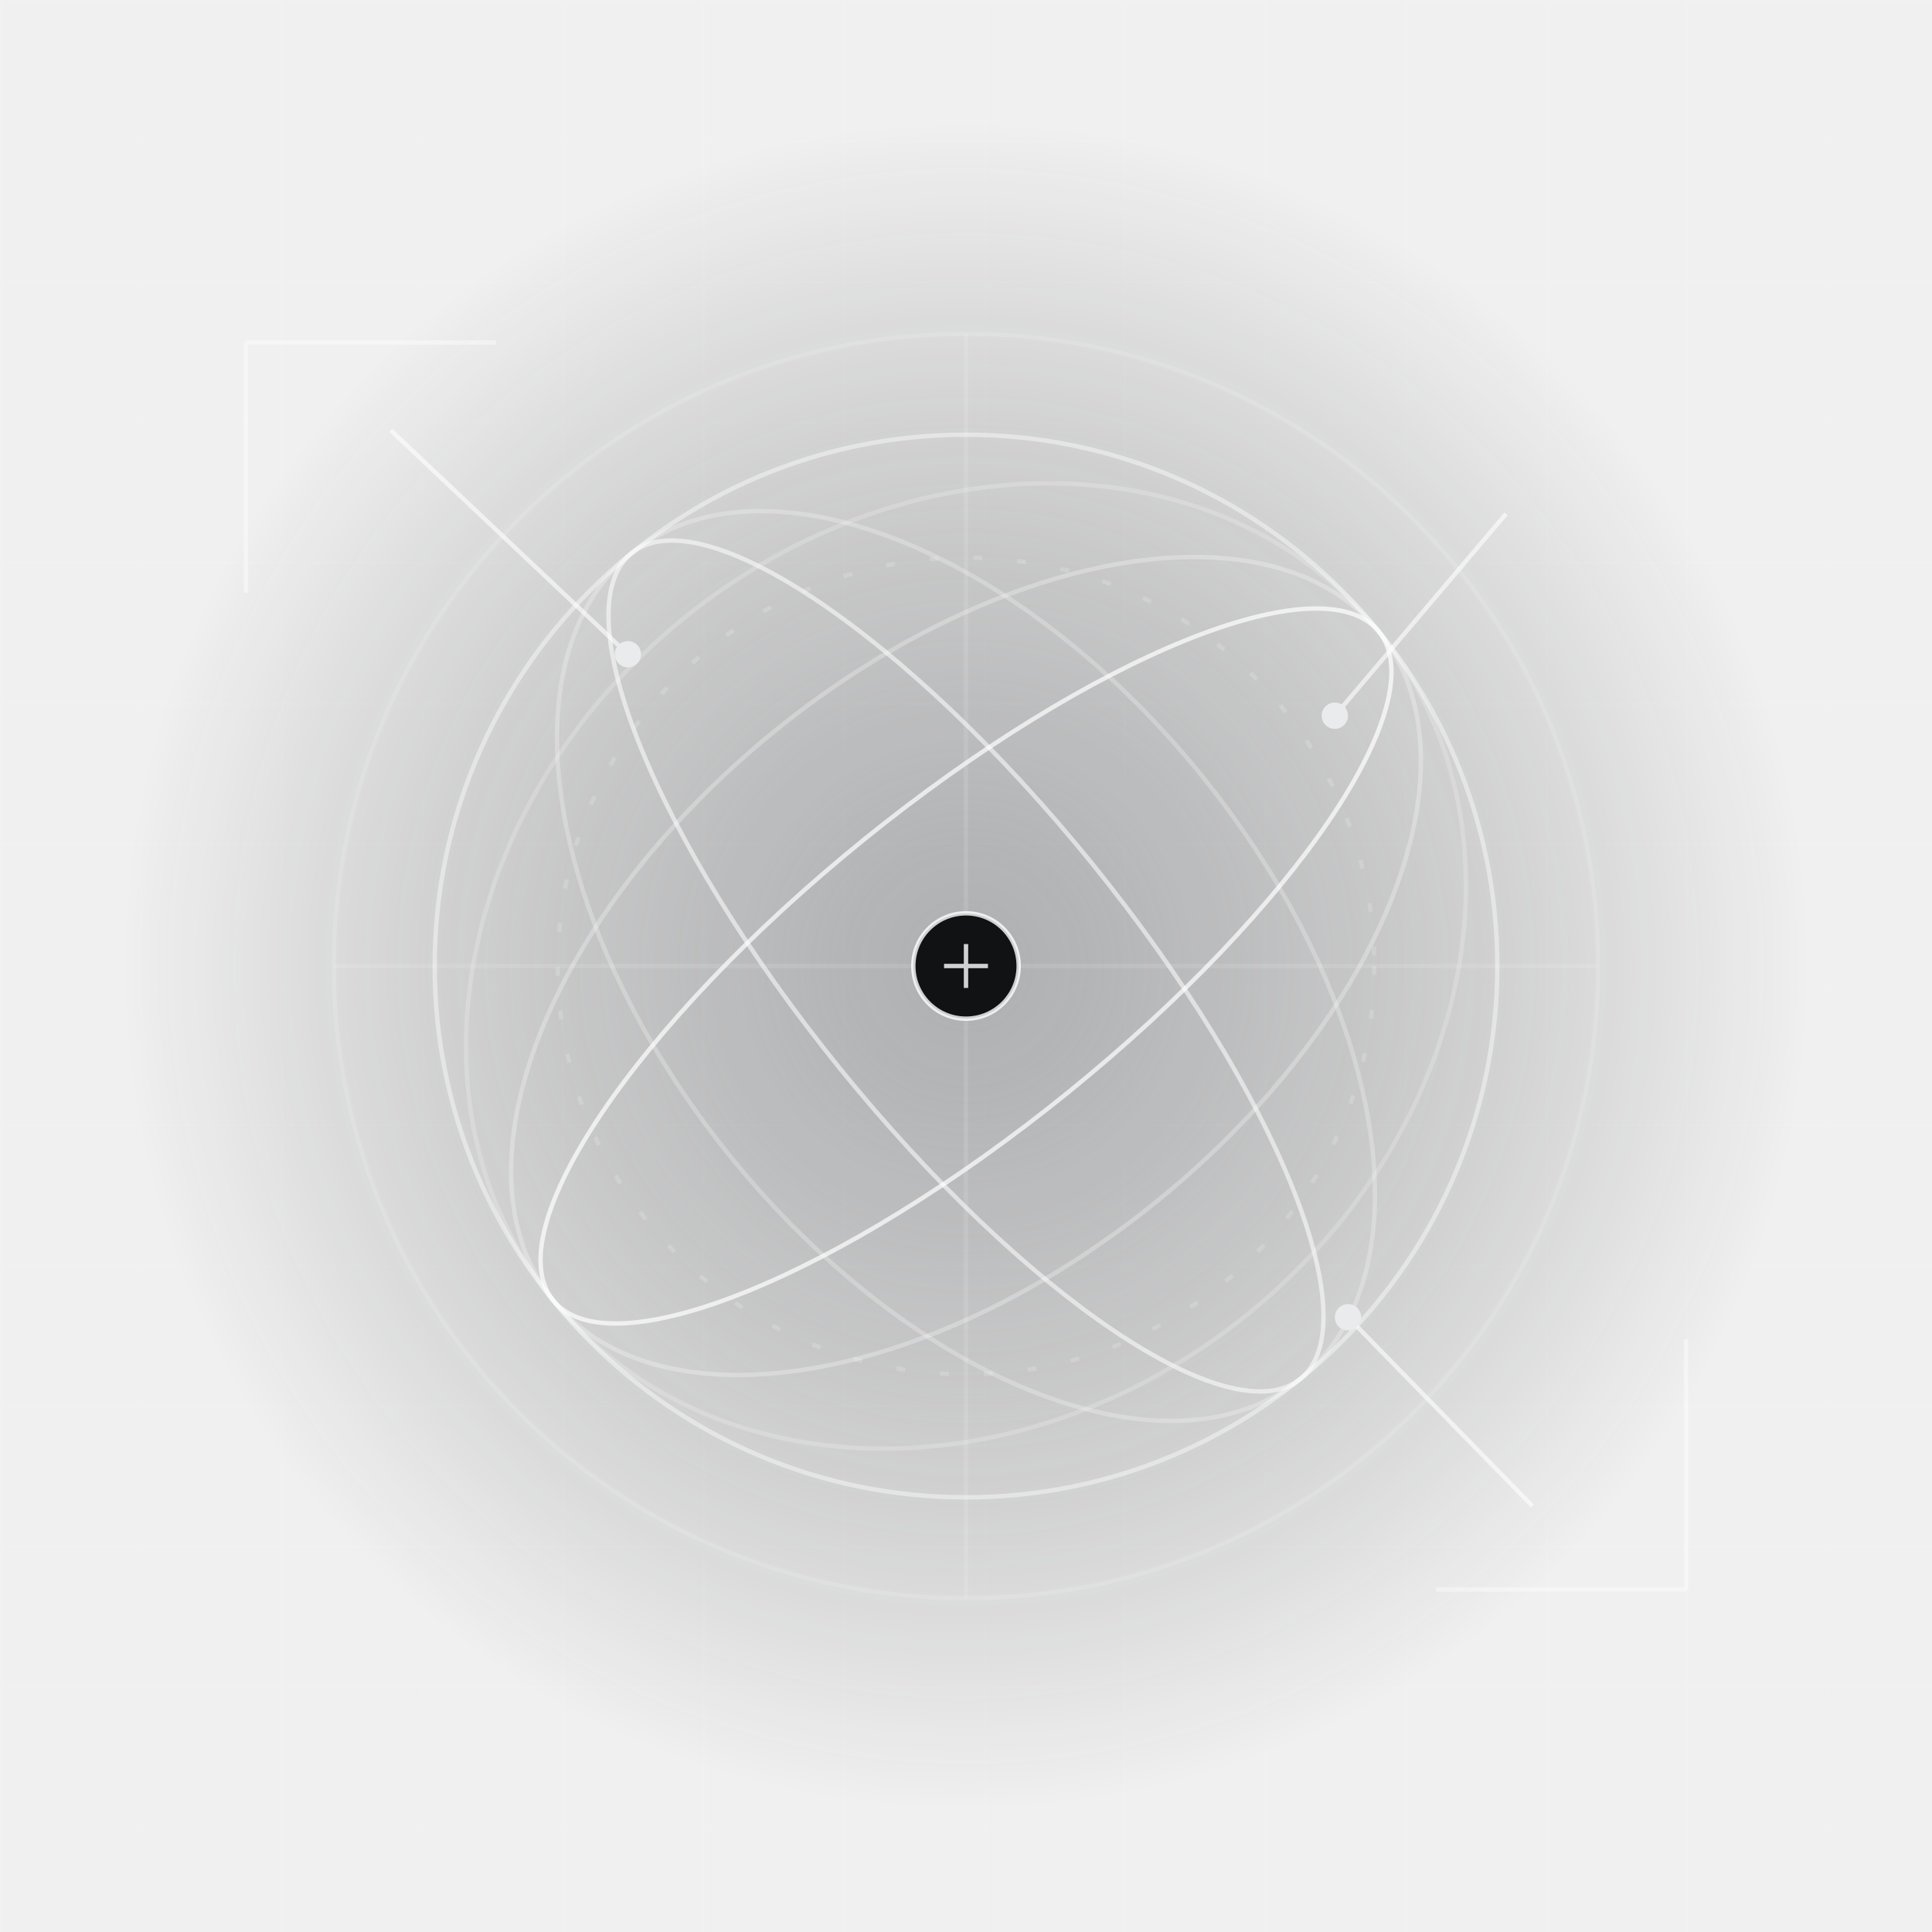
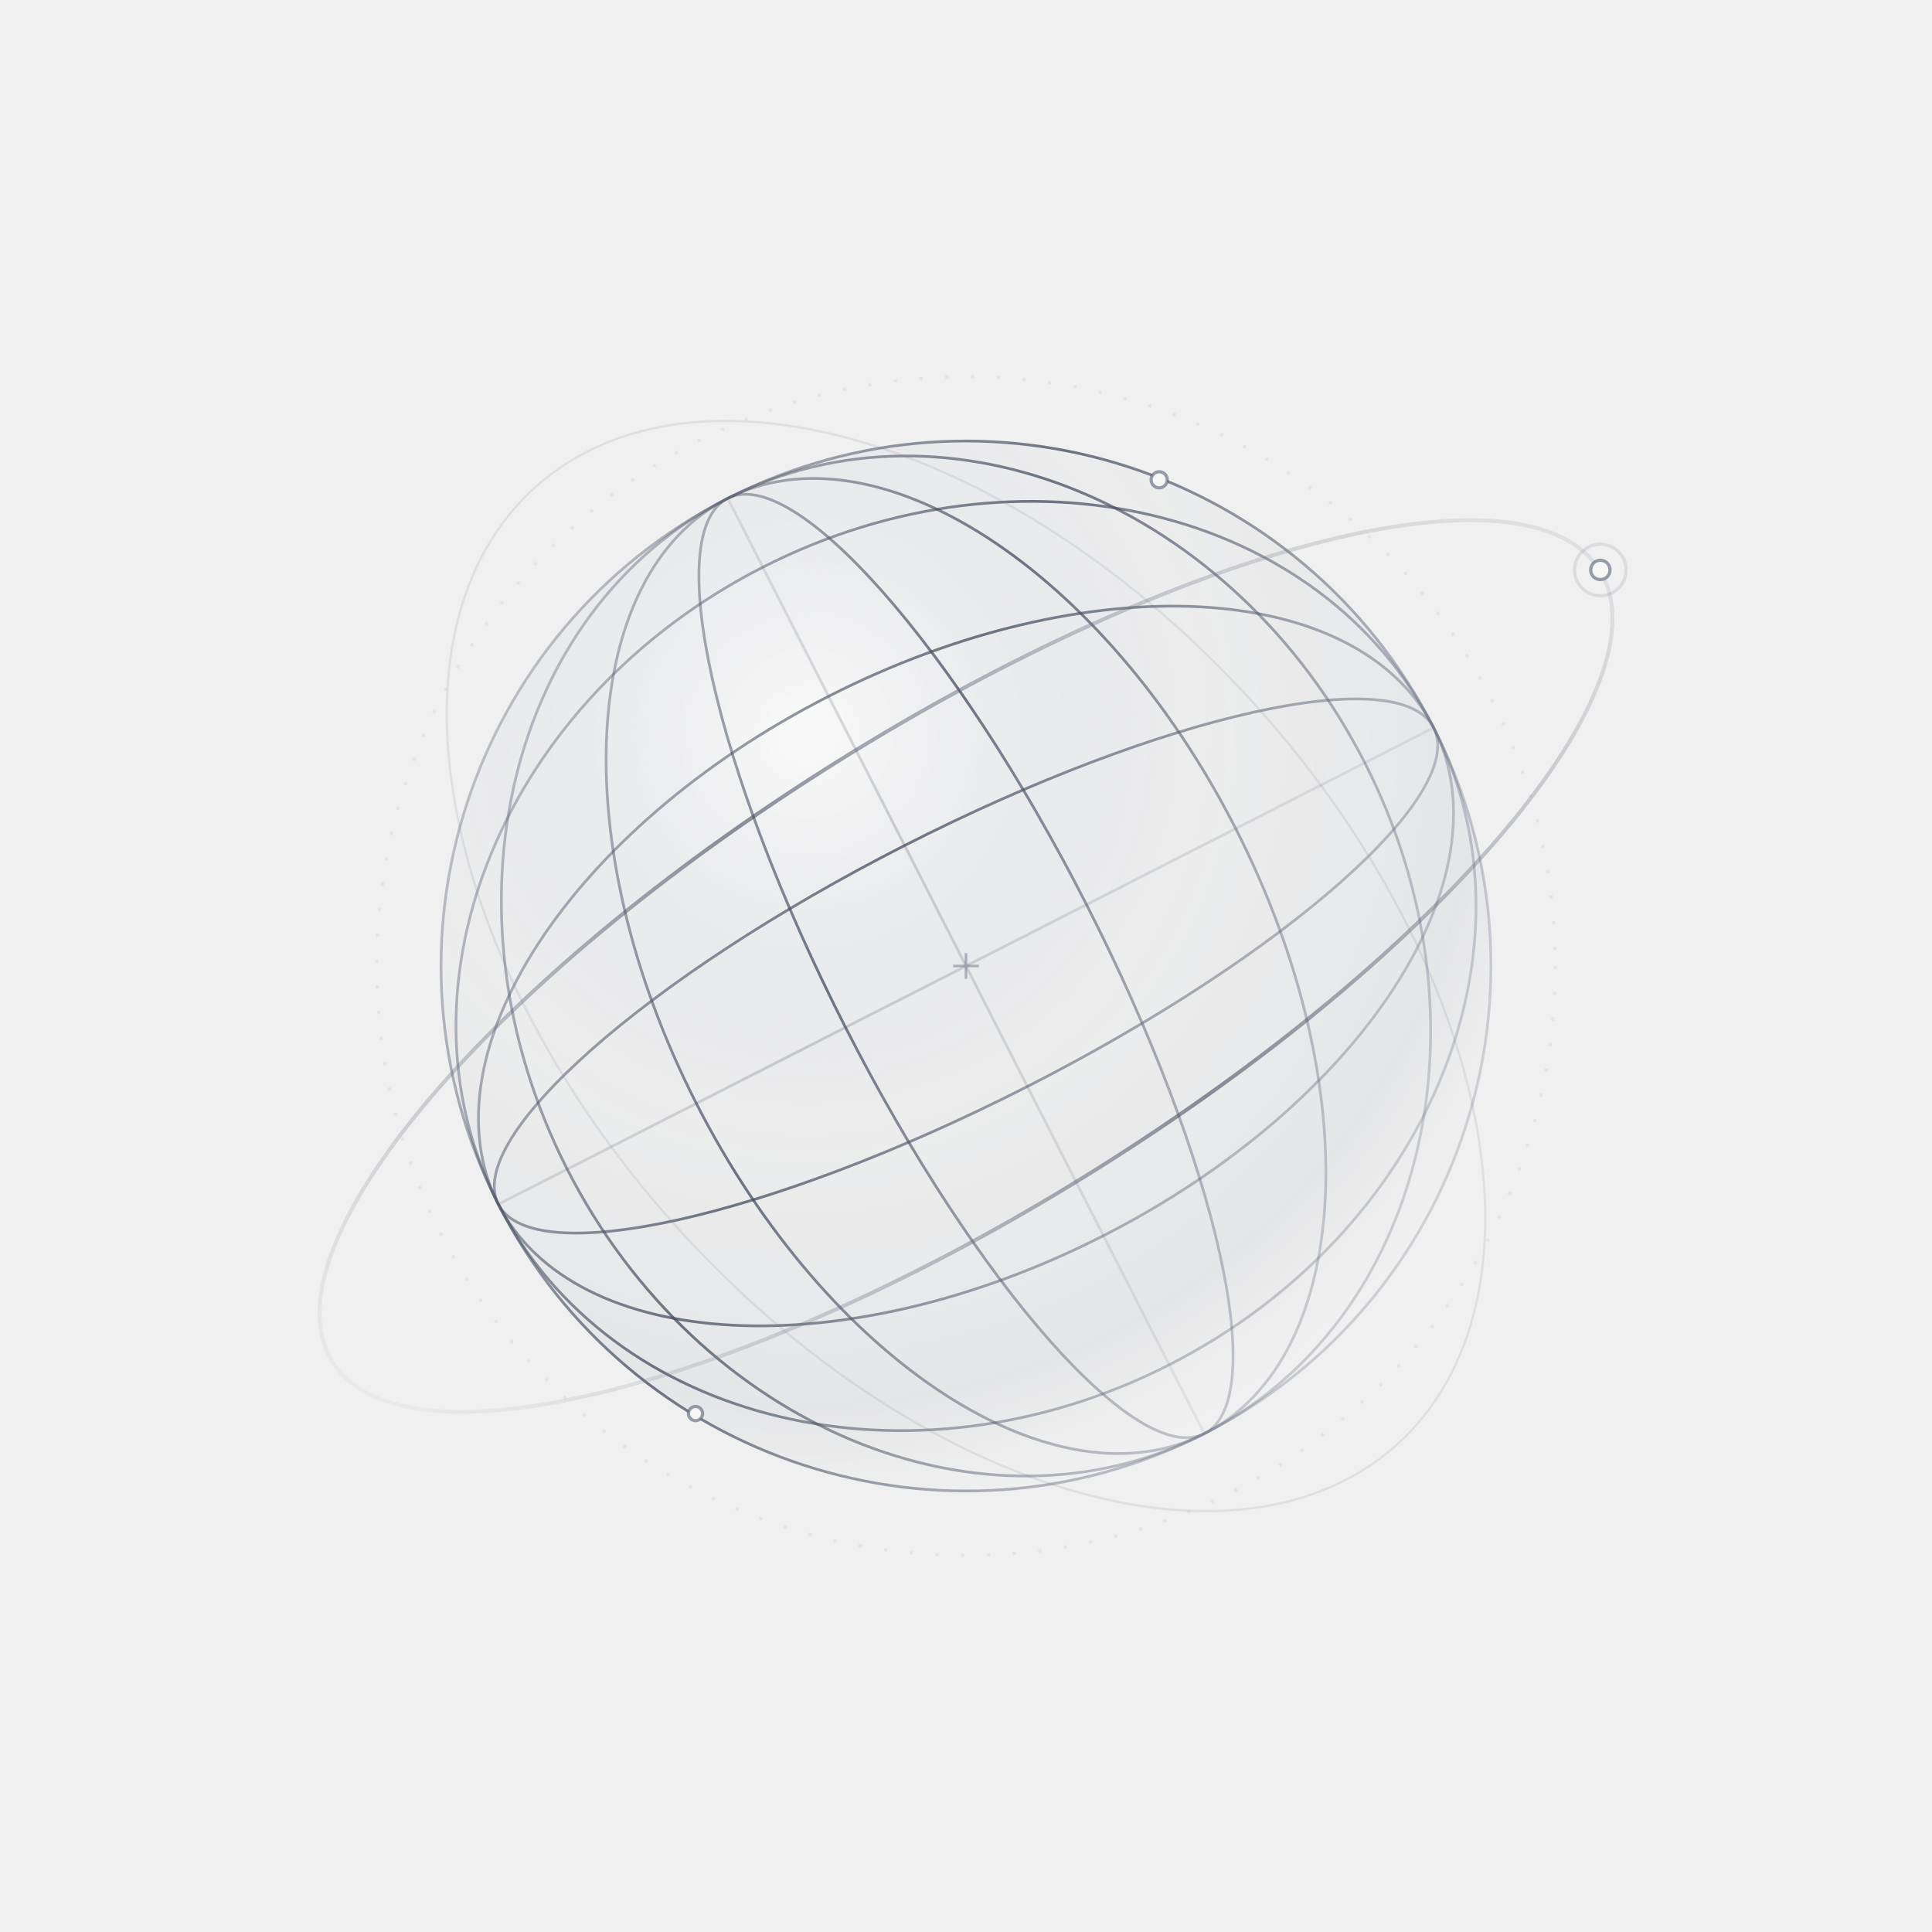
- <svg xmlns="http://www.w3.org/2000/svg" viewBox="0 0 440 440" fill="none">
+ <svg xmlns="http://www.w3.org/2000/svg" viewBox="0 0 600 600" fill="none">
  <defs>
-     <radialGradient id="light">
-       <stop stop-color="#53565a" stop-opacity=".42" />
-       <stop offset="1" stop-color="#111214" stop-opacity="0" />
+     <radialGradient id="volume" cx="35%" cy="28%" r="75%">
+       <stop stop-color="#fff" stop-opacity=".7" />
+       <stop offset=".5" stop-color="#c6cad2" stop-opacity=".08" />
+       <stop offset=".85" stop-color="#8f96a3" stop-opacity=".12" />
+       <stop offset="1" stop-color="#c6cad2" stop-opacity="0" />
    </radialGradient>
-     <pattern id="grid" width="32" height="32" patternUnits="userSpaceOnUse">
-       <path d="M32 0H0V32" stroke="#fff" stroke-opacity=".045" />
-     </pattern>
+     <linearGradient id="silver" x1="140" y1="125" x2="420" y2="470" gradientUnits="userSpaceOnUse">
+       <stop stop-color="#737b8a" stop-opacity=".15" />
+       <stop offset=".45" stop-color="#424b5c" stop-opacity=".75" />
+       <stop offset="1" stop-color="#8b92a0" stop-opacity=".2" />
+     </linearGradient>
+     <linearGradient id="trail" x1="90" y1="400" x2="500" y2="175" gradientUnits="userSpaceOnUse">
+       <stop stop-color="#8f96a3" stop-opacity="0" />
+       <stop offset=".5" stop-color="#424b5c" stop-opacity=".6" />
+       <stop offset="1" stop-color="#8f96a3" stop-opacity=".1" />
+     </linearGradient>
  </defs>
-   <path fill="url(#grid)" d="M0 0h440v440H0z" />
-   <circle cx="220" cy="220" r="194" fill="url(#light)" />
-   <g stroke="#fff">
-     <circle cx="220" cy="220" r="144" stroke-opacity=".13" />
-     <circle cx="220" cy="220" r="121" stroke-opacity=".44" />
-     <circle cx="220" cy="220" r="93" stroke-opacity=".17" stroke-dasharray="2 8" />
-     <ellipse cx="220" cy="220" rx="121" ry="37" transform="rotate(-39 220 220)" stroke-opacity=".7" />
-     <ellipse cx="220" cy="220" rx="121" ry="69" transform="rotate(-39 220 220)" stroke-opacity=".28" />
-     <ellipse cx="220" cy="220" rx="121" ry="102" transform="rotate(-39 220 220)" stroke-opacity=".2" />
-     <ellipse cx="220" cy="220" rx="37" ry="121" transform="rotate(-39 220 220)" stroke-opacity=".55" />
-     <ellipse cx="220" cy="220" rx="69" ry="121" transform="rotate(-39 220 220)" stroke-opacity=".25" />
-     <path d="M76 220h288M220 76v288" stroke-opacity=".11" />
-     <path d="M56 78h57M56 78v57M384 362h-57M384 362v-57" stroke-opacity=".4" />
-     <path d="M89 98l54 51M343 117l-39 46M307 300l42 43" stroke-opacity=".6" />
-     <circle cx="220" cy="220" r="12" fill="#111214" stroke-opacity=".8" />
-     <path d="M215 220h10M220 215v10" stroke-opacity=".8" />
+   <circle cx="300" cy="300" r="163" fill="url(#volume)" />
+   <g stroke="url(#silver)" stroke-width=".85" transform="rotate(-27 300 300)">
+     <circle cx="300" cy="300" r="163" />
+     <ellipse cx="300" cy="300" rx="42" ry="163" />
+     <ellipse cx="300" cy="300" rx="94" ry="163" />
+     <ellipse cx="300" cy="300" rx="139" ry="163" />
+     <ellipse cx="300" cy="300" rx="163" ry="42" />
+     <ellipse cx="300" cy="300" rx="163" ry="94" />
+     <ellipse cx="300" cy="300" rx="163" ry="139" />
+     <path d="M137 300h326M300 137v326" stroke-opacity=".3" />
  </g>
-   <g fill="#e9ebed">
-     <circle cx="143" cy="149" r="3" />
-     <circle cx="304" cy="163" r="3" />
-     <circle cx="307" cy="300" r="3" />
+   <ellipse cx="300" cy="300" rx="232" ry="75" transform="rotate(-32 300 300)" stroke="url(#trail)" stroke-width="1.2" />
+   <ellipse cx="300" cy="300" rx="200" ry="121" transform="rotate(48 300 300)" stroke="#778191" stroke-opacity=".15" stroke-width=".7" />
+   <circle cx="300" cy="300" r="183" stroke="#7d8796" stroke-opacity=".12" stroke-dasharray="1 7" />
+   <path d="M296 300h8M300 296v8" stroke="#687284" stroke-width=".8" stroke-opacity=".5" />
+   <g fill="#f5f5f6" stroke="#646e7e" stroke-opacity=".65">
+     <circle cx="497" cy="177" r="3" />
+     <circle cx="216" cy="439" r="2.2" />
+     <circle cx="360" cy="149" r="2.5" />
  </g>
+   <circle cx="497" cy="177" r="8" stroke="#798392" stroke-opacity=".18" />
</svg>
